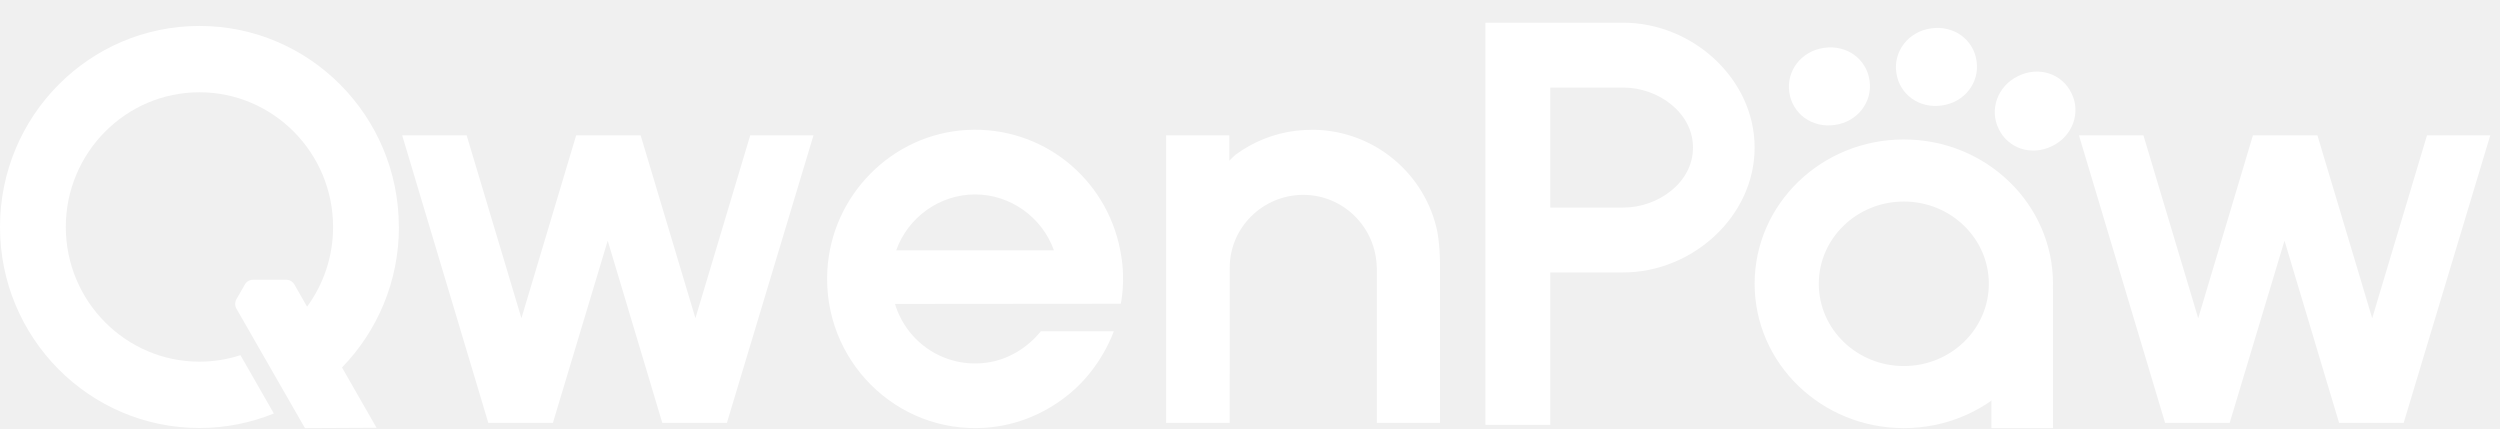
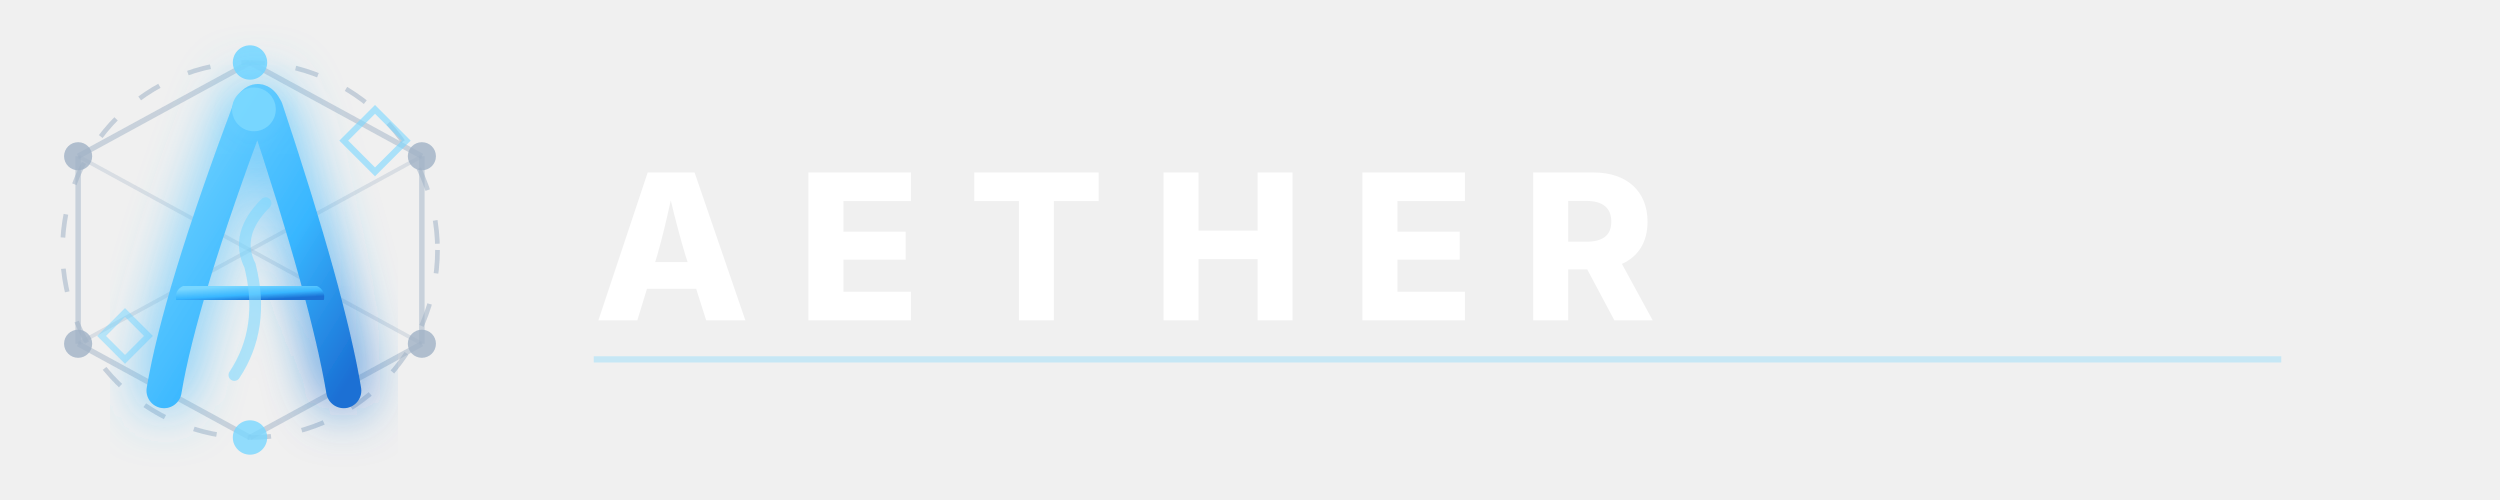
- <svg xmlns="http://www.w3.org/2000/svg" fill="none" version="1.1" width="770.822" height="132" viewBox="0 0 770.822 132">
-   <path d="M0,69.982C0,104.211,27.535,131.965,61.494,131.965C69.606,131.965,77.342,130.37,84.434,127.487L74.131,109.504C70.145,110.804,65.902,111.513,61.494,111.513C38.777,111.513,20.291,92.88,20.291,69.982C20.291,47.084,38.777,28.452,61.494,28.452C84.212,28.452,102.697,47.084,102.697,69.982C102.697,79.174,99.72,87.67,94.679,94.558L90.764,87.717C90.248,86.819,89.287,86.252,88.256,86.252L78.011,86.252C76.979,86.252,76.018,86.807,75.502,87.717L72.9,92.254C72.384,93.164,72.384,94.274,72.9,95.172L76.334,101.162L79.781,107.176L89.955,124.911L94.023,132L94.082,132L116.096,131.894L105.452,113.308C116.307,102.131,123,86.842,123,69.97L122.977,69.982C122.977,35.754,95.453,8,61.494,8C27.535,8,0,35.754,0,69.982Z" fill="#FFFFFF" fill-opacity="1" style="mix-blend-mode:passthrough" />
-   <path d="M143.881,41.725L160.77,98.113L177.646,41.725L197.528,41.725L214.416,98.113L231.316,41.725L250.822,41.725L224.122,130.384L204.205,130.384L187.376,74.209L170.475,130.384L150.559,130.384L124,41.725L143.881,41.725ZM329.724,121.438C339.724,113.249,343.409,102.137,343.409,102.137L320.934,102.137L320.864,102.219C316.662,107.355,310.759,110.929,304.222,111.817C291.324,113.568,279.611,105.722,275.949,93.711L345.568,93.652C345.568,93.652,347.129,86.8,345.627,78.422L345.404,77.179C341.097,54.754,321.157,38.825,298.131,40.068C275.092,41.311,256.373,60.15,255.094,83.392C253.568,110.965,276.289,133.709,303.693,131.899C311.428,131.39,320.828,128.727,329.724,121.438ZM276.325,77.179C279.974,66.955,289.751,59.949,300.642,59.949C311.533,59.949,321.298,66.955,324.959,77.179L276.336,77.179L276.325,77.179ZM443.953,79.427C443.871,76.623,443.613,73.984,443.19,71.522C439.552,53.712,423.884,40.281,405.024,40.009C403.158,40.009,401.374,40.115,399.661,40.293C392.713,41.133,386.328,43.748,380.977,47.689C380.296,48.281,379.662,48.908,379.04,49.559L379.04,41.725L359.546,41.725L359.546,130.384L379.146,130.384C379.146,130.384,379.169,82.552,379.169,82.445C379.193,70.043,389.462,60.079,401.832,60.079C414.202,60.079,424.225,70.055,424.495,82.445L424.518,82.445L424.518,130.384L444,130.384L444,81.404C444,80.729,443.977,80.078,443.953,79.427Z" fill="#FFFFFF" fill-opacity="1" style="mix-blend-mode:passthrough" />
-   <path d="M641,41.725L667.559,130.384L687.475,130.384L704.376,74.209L721.205,130.384L741.122,130.384L767.822,41.725L748.316,41.725L731.416,98.113L714.528,41.725L694.646,41.725L677.77,98.113L660.881,41.725L641,41.725Z" fill="#FFFFFF" fill-opacity="1" style="mix-blend-mode:passthrough" />
-   <path d="M587,132C612.405,132,633,112.077,633,87.5C633,62.923,612.405,43,587,43C561.595,43,541,62.923,541,87.5C541,112.077,561.595,132,587,132ZM587,112.86C601.478,112.86,613.215,101.506,613.215,87.5C613.215,73.494,601.478,62.14,587,62.14C572.522,62.14,560.785,73.494,560.785,87.5C560.785,101.506,572.522,112.86,587,112.86Z" fill-rule="evenodd" fill="#FFFFFF" fill-opacity="1" />
-   <path d="M478,7L458,7L458,131L478,131L478,84L500.5,84C521.763,84,541,66.763,541,45.5C541,24.237,521.763,7,500.5,7L478,7ZM478,27L478,64L500.5,64C511.27,64,522,56.27,522,45.5C522,34.73,511.27,27,500.5,27L478,27Z" fill-rule="evenodd" fill="#FFFFFF" fill-opacity="1" />
-   <path d="M586.563,31.053C587.668,32.13,588.983,32.976,590.507,33.592C592.031,34.208,593.684,34.518,595.465,34.518C597.247,34.518,598.942,34.202,600.461,33.576C601.985,32.944,603.305,32.087,604.426,30.994C605.548,29.901,606.422,28.632,607.056,27.186C607.689,25.74,608,24.181,608,22.521L608,22.435C608,20.775,607.683,19.216,607.056,17.77C606.422,16.319,605.553,15.06,604.448,13.984C603.342,12.907,602.028,12.061,600.504,11.445C598.98,10.829,597.327,10.518,595.546,10.518C593.764,10.518,592.068,10.834,590.545,11.461C589.021,12.093,587.701,12.95,586.579,14.043C585.458,15.135,584.583,16.399,583.95,17.851C583.317,19.297,583,20.855,583,22.516L583,22.601C583,24.267,583.317,25.82,583.95,27.272C584.583,28.718,585.452,29.982,586.558,31.053L586.563,31.053Z" fill="#FFFFFF" fill-opacity="1" style="mix-blend-mode:passthrough" transform="matrix(0.9900481,-0.1407298,0.1407298,0.9900481,4.321747,82.15014)" />
-   <path d="M553.562,37.053C554.667,38.13,555.982,38.976,557.505,39.592C559.029,40.208,560.681,40.518,562.462,40.518C564.244,40.518,565.939,40.202,567.457,39.57C568.981,38.938,570.3,38.081,571.422,36.989C572.543,35.896,573.417,34.632,574.05,33.181C574.683,31.735,575,30.176,575,28.516L575,28.43C575,26.77,574.683,25.216,574.05,23.765C573.417,22.313,572.548,21.055,571.443,19.984C570.338,18.907,569.024,18.061,567.5,17.445C565.976,16.829,564.324,16.518,562.543,16.518C560.762,16.518,559.067,16.834,557.543,17.466C556.019,18.098,554.7,18.955,553.578,20.048C552.457,21.14,551.583,22.41,550.95,23.856C550.317,25.302,550,26.861,550,28.521L550,28.607C550,30.272,550.317,31.826,550.95,33.277C551.583,34.723,552.452,35.987,553.557,37.064L553.562,37.053Z" fill="#FFFFFF" fill-opacity="1" style="mix-blend-mode:passthrough" transform="matrix(0.9900481,-0.1407298,0.1407298,0.9900481,3.148954,77.56577)" />
-   <path d="M614.558,49.433C615.664,50.51,616.979,51.356,618.503,51.972C620.027,52.588,621.681,52.899,623.462,52.899C625.244,52.899,626.94,52.583,628.459,51.951C629.983,51.319,631.304,50.462,632.426,49.369C633.547,48.276,634.422,47.012,635.055,45.561C635.689,44.115,636,42.556,636,40.896L636,40.81C636,39.15,635.683,37.597,635.055,36.145C634.422,34.694,633.553,33.435,632.447,32.364C631.341,31.287,630.026,30.441,628.502,29.825C626.978,29.209,625.325,28.899,623.548,28.899C621.772,28.899,620.07,29.215,618.546,29.847C617.022,30.479,615.702,31.336,614.58,32.428C613.458,33.521,612.583,34.79,611.95,36.236C611.317,37.682,611,39.241,611,40.901L611,40.987C611,42.653,611.317,44.206,611.95,45.657C612.583,47.104,613.453,48.368,614.558,49.444L614.558,49.433Z" fill="#FFFFFF" fill-opacity="1" style="mix-blend-mode:passthrough" transform="matrix(0.8999723,-0.4359472,0.4359472,0.8999723,48.51865,269.2544)" />
-   <rect x="614" y="89" width="19" height="43" rx="0" fill="#FFFFFF" fill-opacity="1" />
+ <svg xmlns="http://www.w3.org/2000/svg" viewBox="0 0 320 64" width="320" height="64">
+   <defs>
+     <linearGradient id="a-grad-dark" x1="0%" y1="0%" x2="100%" y2="100%">
+       <stop offset="0%" stop-color="#79D7FF" />
+       <stop offset="60%" stop-color="#38b6ff" />
+       <stop offset="100%" stop-color="#1a6fd4" />
+     </linearGradient>
+     <filter id="glow-dark" x="-30%" y="-30%" width="160%" height="160%">
+       <feGaussianBlur stdDeviation="3.5" result="blur" />
+       <feComposite in="SourceGraphic" in2="blur" operator="over" />
+     </filter>
+     <filter id="outerGlow" x="-50%" y="-50%" width="200%" height="200%">
+       <feGaussianBlur stdDeviation="5" result="blur" />
+       <feFlood flood-color="#79D7FF" flood-opacity="0.35" result="color" />
+       <feComposite in="color" in2="blur" operator="in" result="shadow" />
+       <feMerge>
+         <feMergeNode in="shadow" />
+         <feMergeNode in="SourceGraphic" />
+       </feMerge>
+     </filter>
+   </defs>
+   <g transform="translate(4, 4)">
+     <circle cx="28" cy="28" r="24" fill="none" stroke="#A0B2C6" stroke-width="0.6" stroke-dasharray="3,4" opacity="0.55" />
+     <line x1="28" y1="4" x2="50" y2="16" stroke="#A0B2C6" stroke-width="0.7" opacity="0.5" />
+     <line x1="50" y1="16" x2="50" y2="40" stroke="#A0B2C6" stroke-width="0.7" opacity="0.5" />
+     <line x1="50" y1="40" x2="28" y2="52" stroke="#A0B2C6" stroke-width="0.7" opacity="0.5" />
+     <line x1="28" y1="52" x2="6" y2="40" stroke="#A0B2C6" stroke-width="0.7" opacity="0.5" />
+     <line x1="6" y1="40" x2="6" y2="16" stroke="#A0B2C6" stroke-width="0.7" opacity="0.5" />
+     <line x1="6" y1="16" x2="28" y2="4" stroke="#A0B2C6" stroke-width="0.7" opacity="0.5" />
+     <line x1="6" y1="16" x2="50" y2="40" stroke="#A0B2C6" stroke-width="0.5" opacity="0.3" />
+     <line x1="50" y1="16" x2="6" y2="40" stroke="#A0B2C6" stroke-width="0.5" opacity="0.3" />
+     <circle cx="28" cy="4" r="2.2" fill="#79D7FF" opacity="0.9" />
+     <circle cx="50" cy="16" r="1.8" fill="#A0B2C6" opacity="0.8" />
+     <circle cx="50" cy="40" r="1.8" fill="#A0B2C6" opacity="0.8" />
+     <circle cx="28" cy="52" r="2.2" fill="#79D7FF" opacity="0.8" />
+     <circle cx="6" cy="40" r="1.8" fill="#A0B2C6" opacity="0.8" />
+     <circle cx="6" cy="16" r="1.8" fill="#A0B2C6" opacity="0.8" />
+     <polygon points="44,10 48,14 44,18 40,14" fill="none" stroke="#79D7FF" stroke-width="0.8" opacity="0.6" />
+     <polygon points="12,36 15,39 12,42 9,39" fill="none" stroke="#79D7FF" stroke-width="0.8" opacity="0.5" />
+     <path d="M 17 46 Q 19 34, 28 10 Q 29 8, 30 10 Q 38 34, 40 46" fill="none" stroke="url(#a-grad-dark)" stroke-width="4.5" stroke-linecap="round" stroke-linejoin="round" filter="url(#glow-dark)" />
+     <path d="M 20 34 Q 28 32, 36 34" fill="none" stroke="url(#a-grad-dark)" stroke-width="3" stroke-linecap="round" filter="url(#glow-dark)" />
+     <path d="M 26 44 Q 30 38, 28 30 Q 26 26, 30 22" fill="none" stroke="#79D7FF" stroke-width="1.5" stroke-linecap="round" opacity="0.55" />
+     <circle cx="28.5" cy="10" r="2.8" fill="#79D7FF" filter="url(#outerGlow)" opacity="0.95" />
+   </g>
+   <text x="76" y="41" font-family="'Montserrat', 'Outfit', 'Inter', sans-serif" font-weight="800" font-size="26" fill="#ffffff" letter-spacing="6">AETHER</text>
+   <line x1="76" y1="46" x2="292" y2="46" stroke="#79D7FF" stroke-width="0.8" opacity="0.35" />
</svg>
